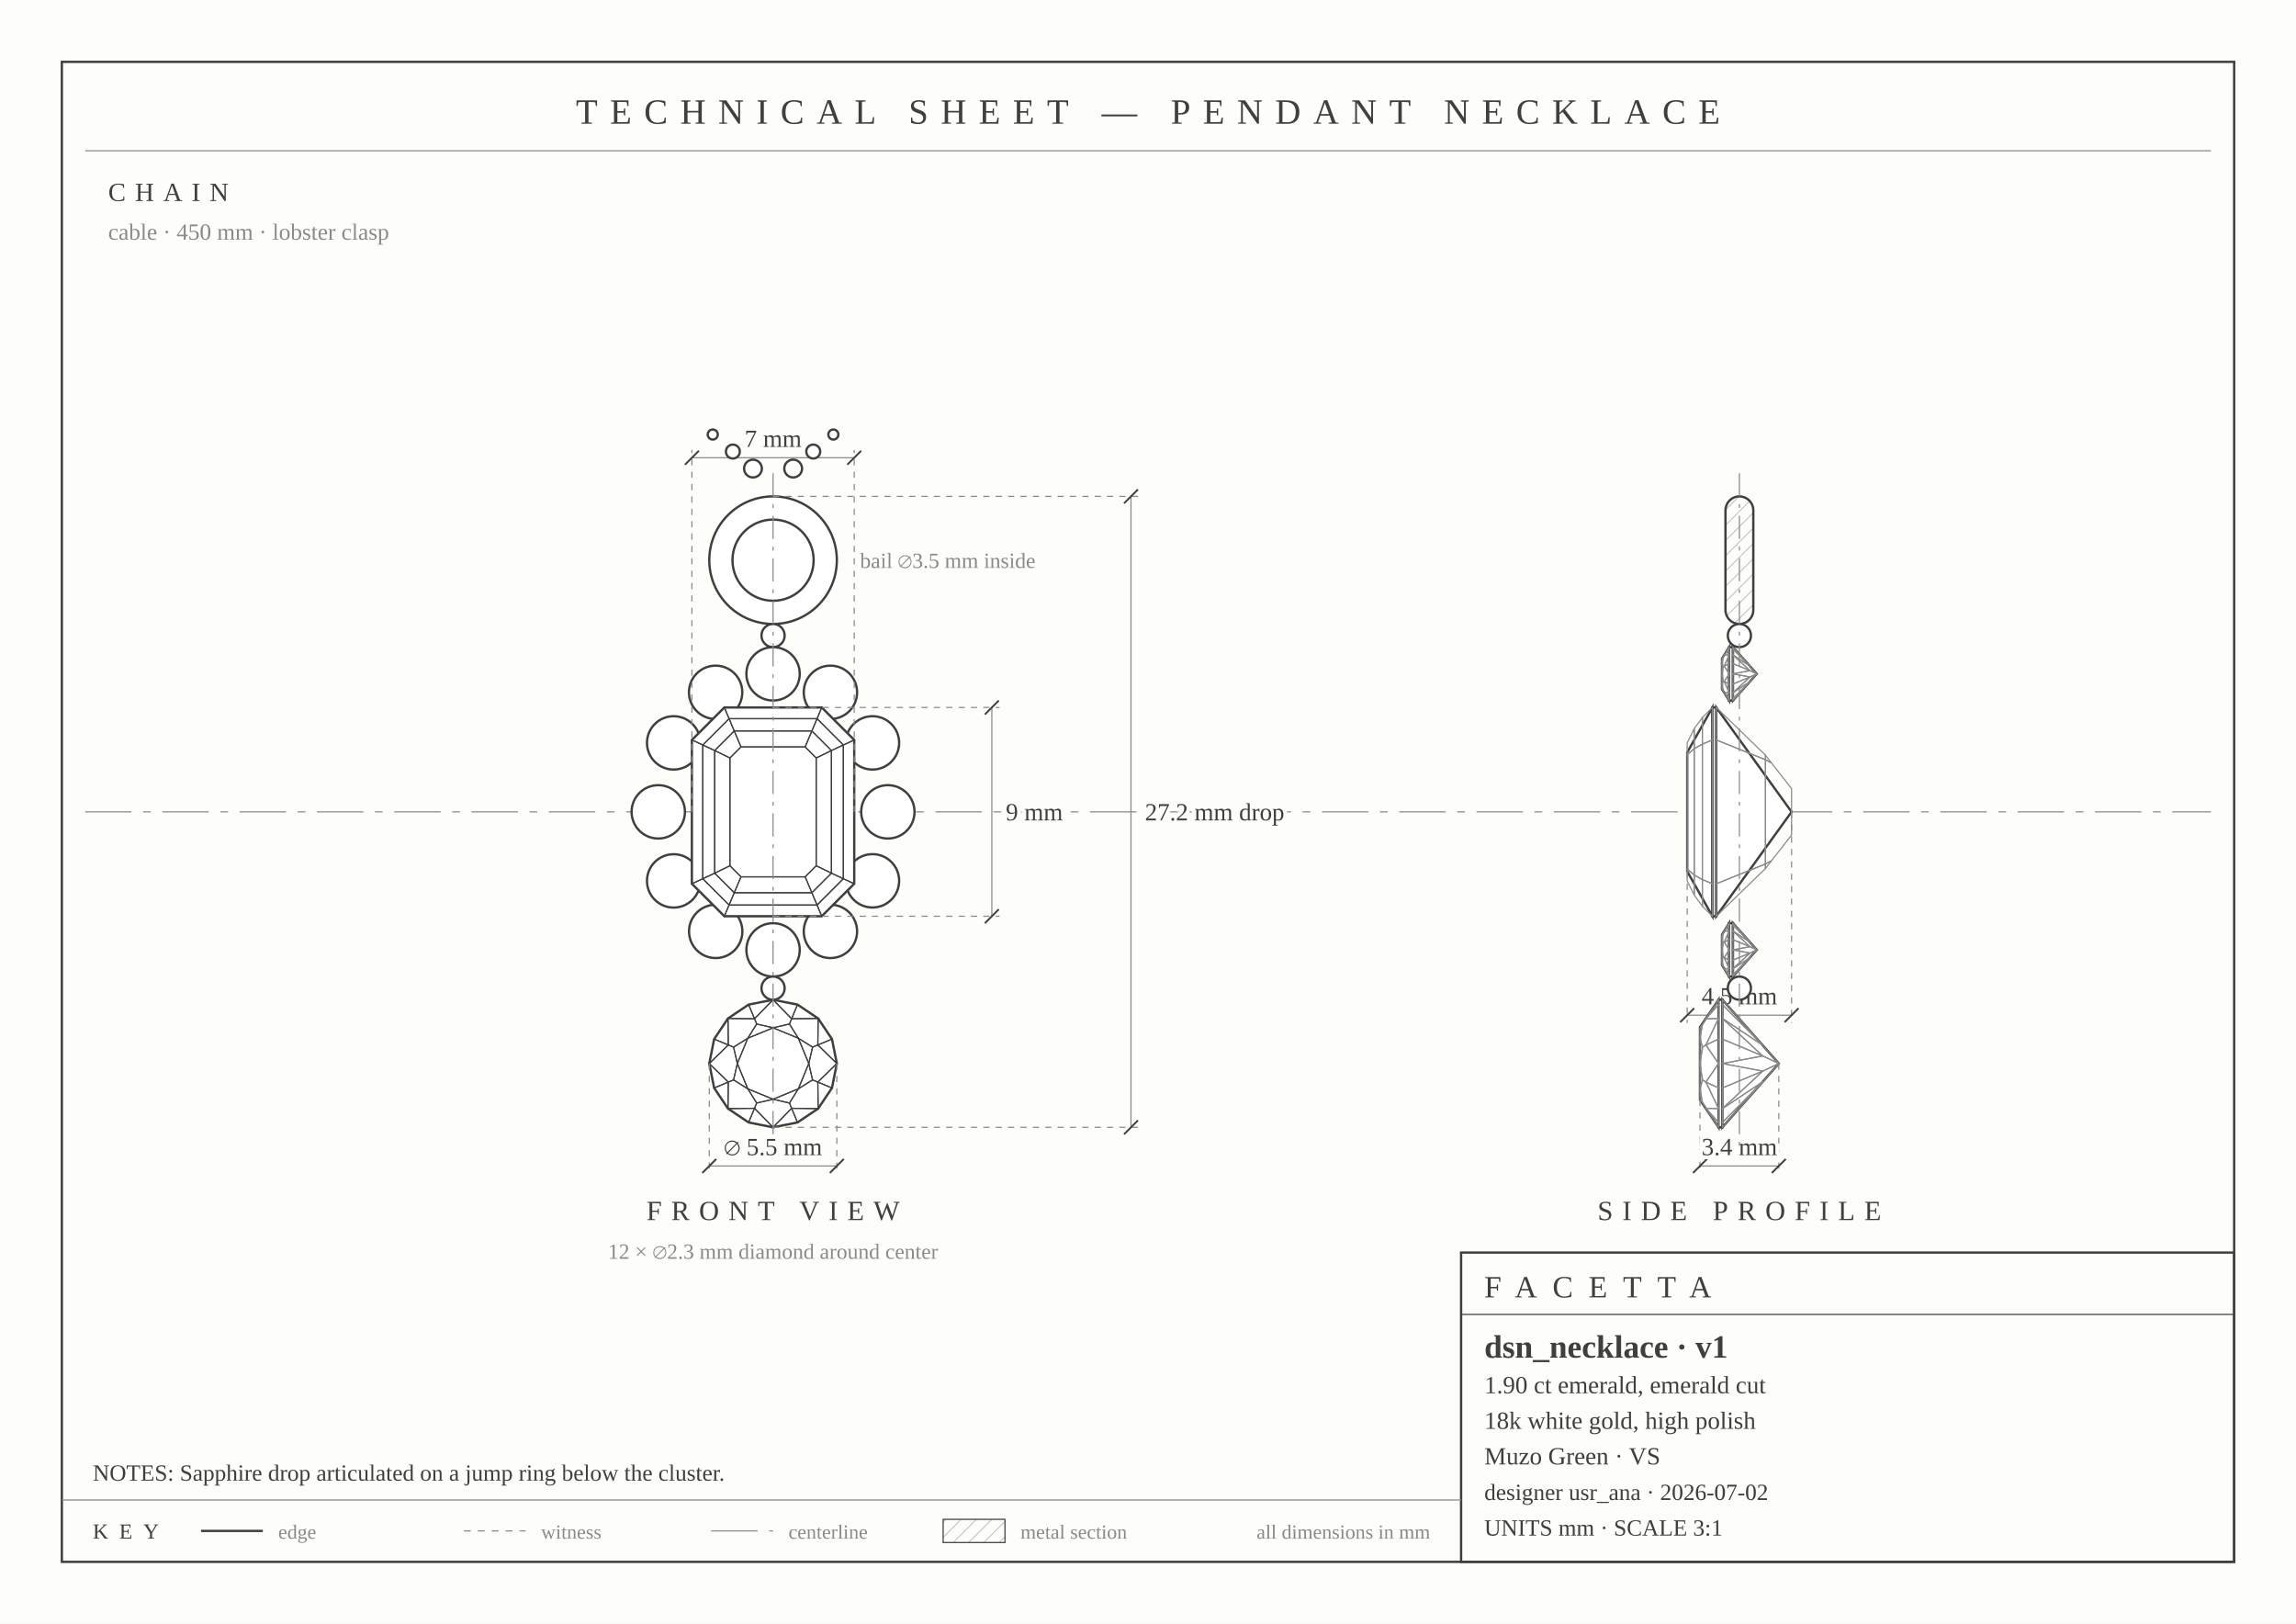
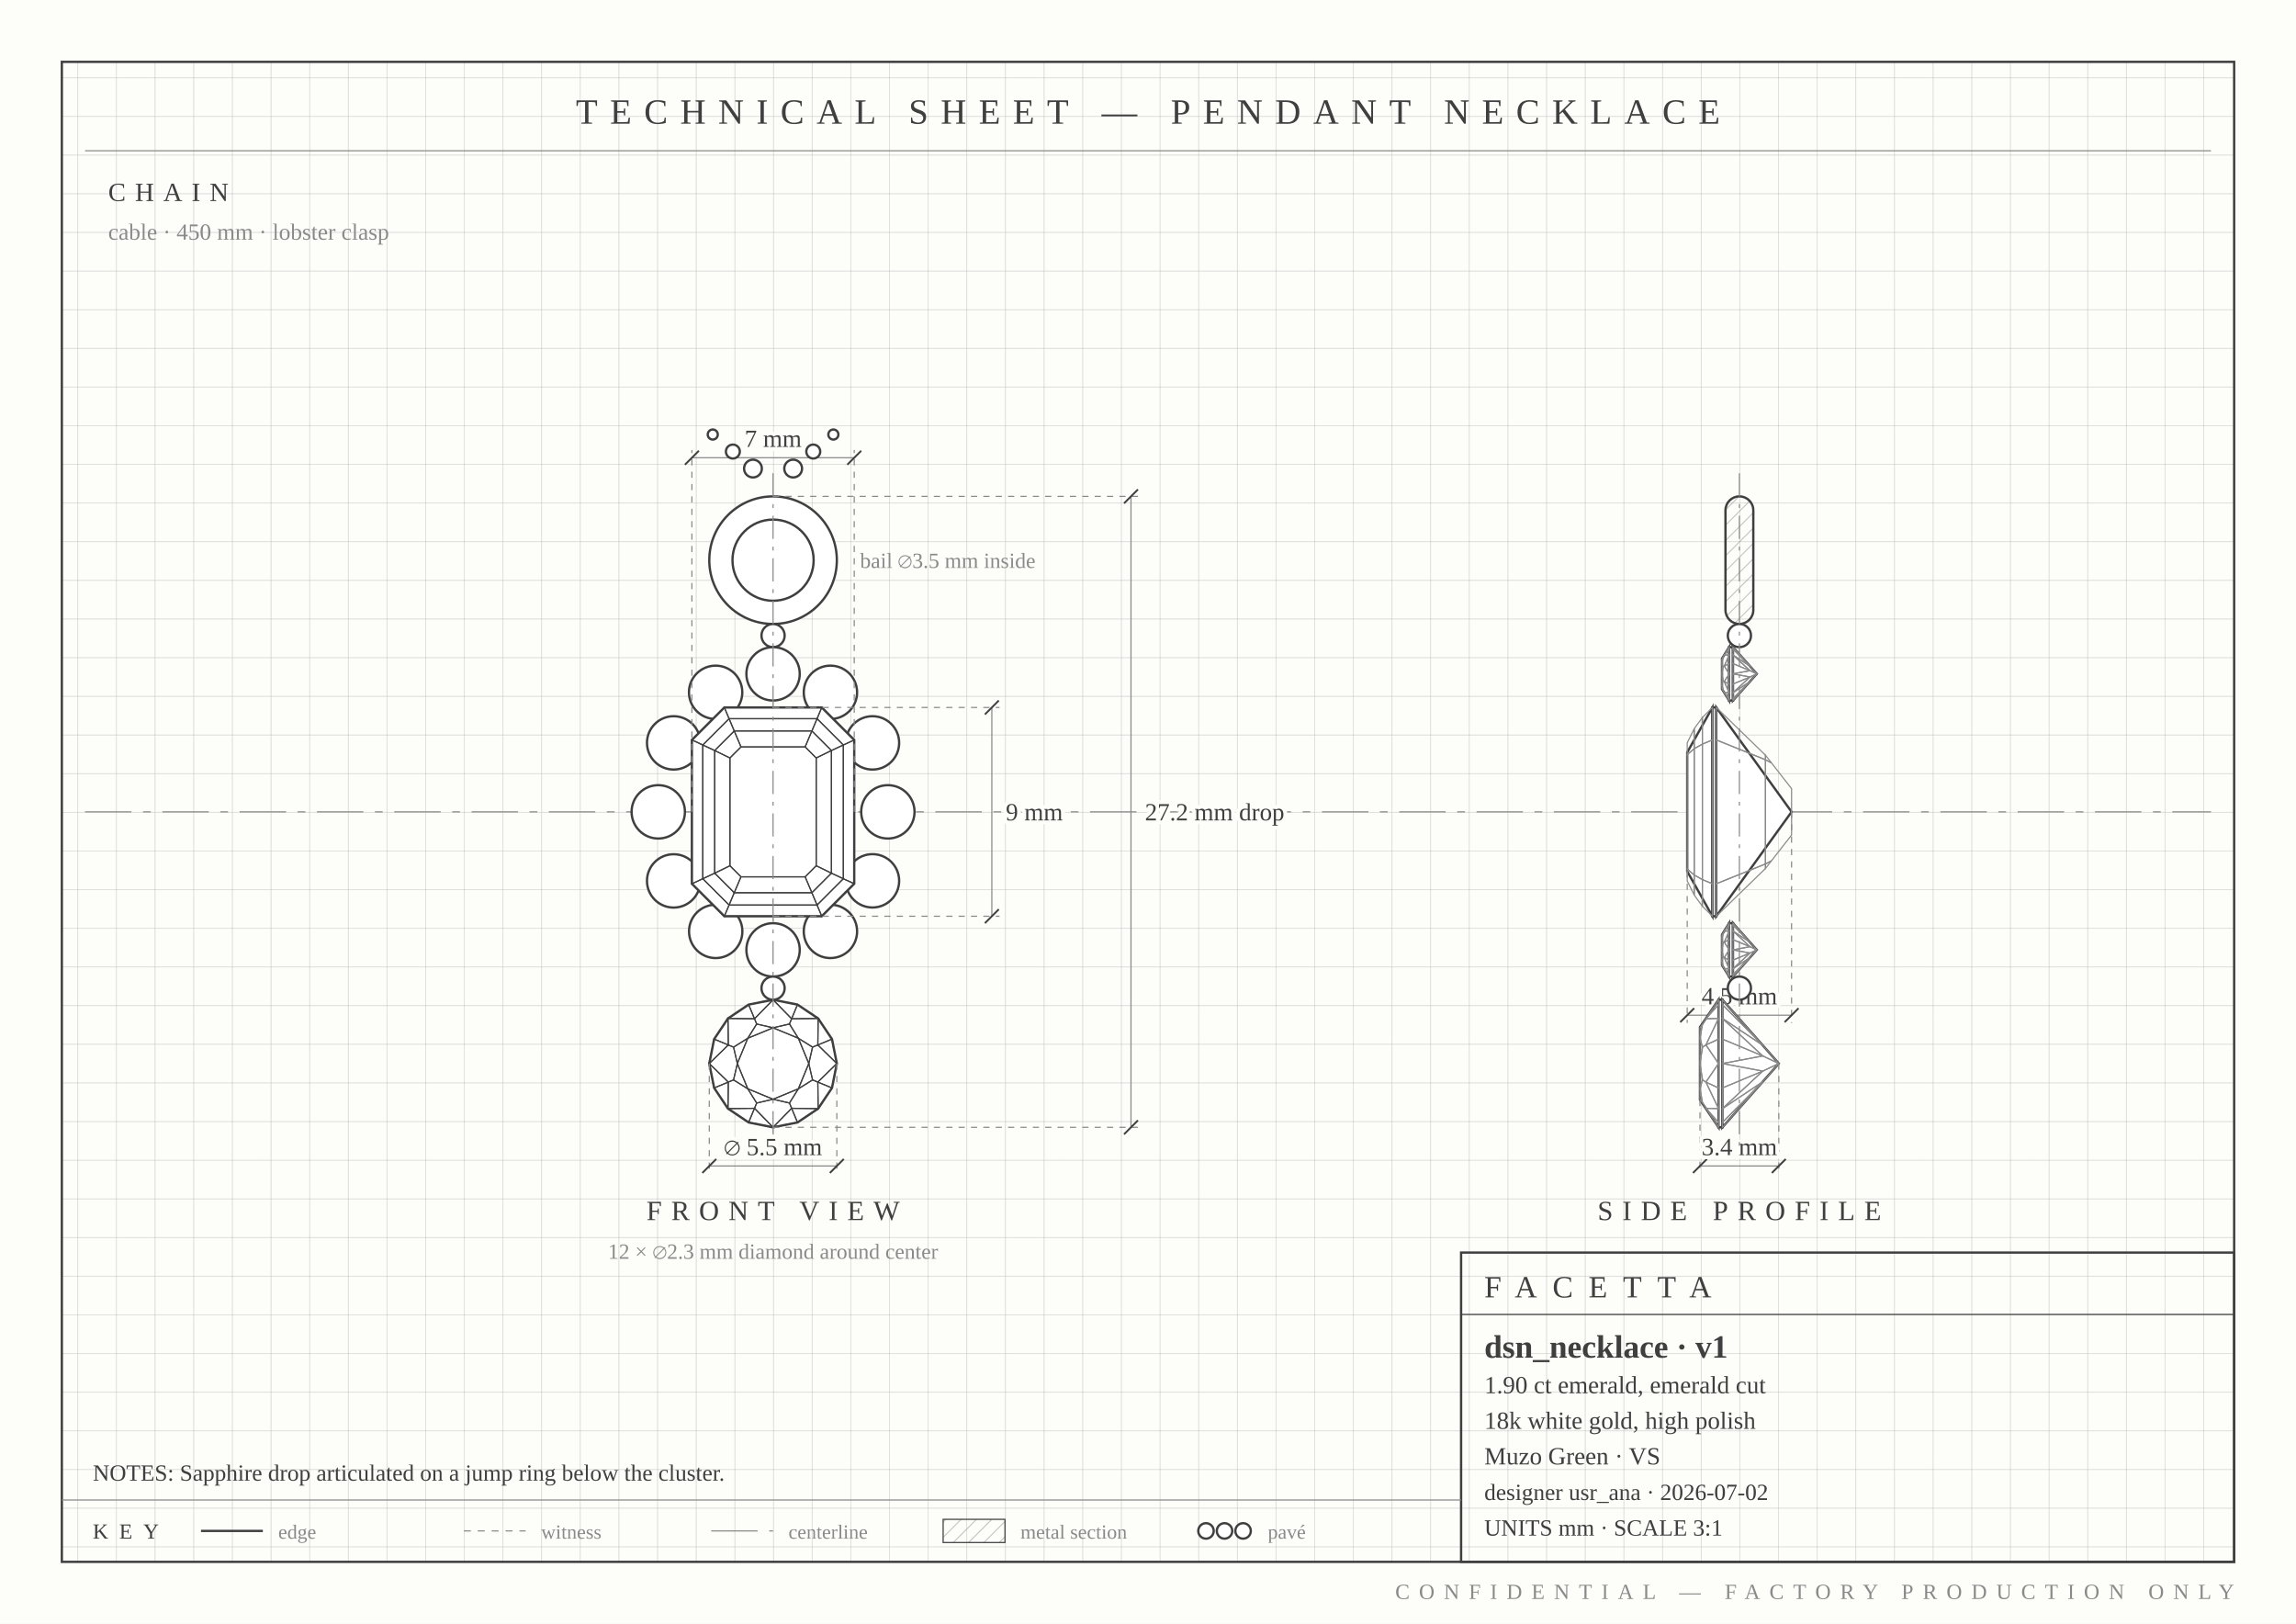
<svg xmlns="http://www.w3.org/2000/svg" viewBox="0 0 297 210" width="297mm" height="210mm" font-family="Georgia, 'Times New Roman', serif">
  <defs>
    <pattern id="hatch" width="1.4" height="1.4" patternTransform="rotate(45)" patternUnits="userSpaceOnUse">
      <line x1="0" y1="0" x2="0" y2="1.4" stroke="#8a8a8a" stroke-width="0.12" />
    </pattern>
+     <pattern id="grid" width="5" height="5" patternUnits="userSpaceOnUse">
+       <line x1="0" y1="0" x2="5" y2="0" stroke="#8a8a8a" stroke-width="0.06" />
+       <line x1="0" y1="0" x2="0" y2="5" stroke="#8a8a8a" stroke-width="0.06" />
+     </pattern>
  </defs>
  <rect x="0" y="0" width="297" height="210" fill="#fdfdfa" />
-   <rect x="8" y="8" width="281" height="194" fill="none" stroke="#3f3f3f" stroke-width="0.3" />
+   <rect x="8" y="8" width="281" height="194" fill="url(#grid)" stroke="#3f3f3f" stroke-width="0.3" />
  <text x="148.50" y="16.00" font-family="Georgia, 'Times New Roman', serif" font-size="4.6" fill="#3f3f3f" text-anchor="middle" letter-spacing="1.6">TECHNICAL SHEET — PENDANT NECKLACE</text>
  <line x1="11.00" y1="19.50" x2="286.00" y2="19.50" stroke="#8a8a8a" stroke-width="0.15" />
  <line x1="11.00" y1="105.00" x2="286.00" y2="105.00" stroke="#8a8a8a" stroke-width="0.15" stroke-dasharray="6 1.5 1 1.5" />
  <circle cx="100.00" cy="72.45" r="8.25" fill="#ffffff" stroke="#3f3f3f" stroke-width="0.3" />
  <circle cx="100.00" cy="72.45" r="5.25" fill="#ffffff" stroke="#3f3f3f" stroke-width="0.3" />
  <circle cx="100.00" cy="82.20" r="1.50" fill="#ffffff" stroke="#3f3f3f" stroke-width="0.3" />
  <circle cx="100.00" cy="87.15" r="3.45" fill="#ffffff" stroke="#3f3f3f" stroke-width="0.3" />
  <circle cx="107.42" cy="89.54" r="3.45" fill="#ffffff" stroke="#3f3f3f" stroke-width="0.3" />
  <circle cx="112.86" cy="96.08" r="3.45" fill="#ffffff" stroke="#3f3f3f" stroke-width="0.3" />
  <circle cx="114.85" cy="105.00" r="3.45" fill="#ffffff" stroke="#3f3f3f" stroke-width="0.3" />
  <circle cx="112.86" cy="113.92" r="3.45" fill="#ffffff" stroke="#3f3f3f" stroke-width="0.3" />
  <circle cx="107.42" cy="120.46" r="3.45" fill="#ffffff" stroke="#3f3f3f" stroke-width="0.3" />
  <circle cx="100.00" cy="122.85" r="3.45" fill="#ffffff" stroke="#3f3f3f" stroke-width="0.3" />
  <circle cx="92.58" cy="120.46" r="3.45" fill="#ffffff" stroke="#3f3f3f" stroke-width="0.3" />
  <circle cx="87.14" cy="113.93" r="3.45" fill="#ffffff" stroke="#3f3f3f" stroke-width="0.3" />
  <circle cx="85.15" cy="105.00" r="3.45" fill="#ffffff" stroke="#3f3f3f" stroke-width="0.3" />
  <circle cx="87.14" cy="96.08" r="3.45" fill="#ffffff" stroke="#3f3f3f" stroke-width="0.3" />
  <circle cx="92.57" cy="89.54" r="3.45" fill="#ffffff" stroke="#3f3f3f" stroke-width="0.3" />
  <polygon points="89.50,95.70 89.50,95.70 93.70,91.50 106.30,91.50 110.50,95.70 110.50,114.30 110.50,114.30 106.30,118.50 93.70,118.50 89.50,114.30" fill="#ffffff" stroke="#3f3f3f" stroke-width="0.3" />
  <polygon points="106.30,91.50 106.30,91.50 105.69,92.95 94.31,92.95 93.70,91.50 93.70,91.50" fill="none" stroke="#3f3f3f" stroke-width="0.15" />
  <polygon points="106.30,91.50 110.50,95.70 109.09,96.35 109.09,96.35 105.69,92.95 105.69,92.95" fill="none" stroke="#3f3f3f" stroke-width="0.15" />
  <polygon points="109.09,96.35 110.50,95.70 110.50,95.70 110.50,114.30 110.50,114.30 109.09,113.65" fill="none" stroke="#3f3f3f" stroke-width="0.15" />
  <polygon points="110.50,114.30 106.30,118.50 105.69,117.05 105.69,117.05 109.09,113.65 109.09,113.65" fill="none" stroke="#3f3f3f" stroke-width="0.15" />
  <polygon points="105.69,117.05 106.30,118.50 106.30,118.50 93.70,118.50 93.70,118.50 94.31,117.05" fill="none" stroke="#3f3f3f" stroke-width="0.15" />
  <polygon points="94.31,117.05 93.70,118.50 89.50,114.30 90.91,113.65 90.91,113.65 94.31,117.05" fill="none" stroke="#3f3f3f" stroke-width="0.15" />
  <polygon points="90.91,113.65 89.50,114.30 89.50,114.30 89.50,95.70 89.50,95.70 90.91,96.35" fill="none" stroke="#3f3f3f" stroke-width="0.15" />
  <polygon points="93.70,91.50 94.31,92.95 94.31,92.95 90.91,96.35 90.91,96.35 89.50,95.70" fill="none" stroke="#3f3f3f" stroke-width="0.15" />
  <polygon points="105.69,92.95 105.69,92.95 105.02,94.54 105.02,94.54 94.98,94.54 94.98,94.54 94.31,92.95 94.31,92.95" fill="none" stroke="#3f3f3f" stroke-width="0.15" />
  <polygon points="105.69,92.95 109.09,96.35 107.55,97.07 107.55,97.07 105.02,94.54" fill="none" stroke="#3f3f3f" stroke-width="0.15" />
  <polygon points="109.09,96.35 109.09,96.35 109.09,113.65 109.09,113.65 107.55,112.93 107.55,97.07" fill="none" stroke="#3f3f3f" stroke-width="0.15" />
  <polygon points="109.09,113.65 105.69,117.05 105.02,115.46 107.55,112.93 107.55,112.93" fill="none" stroke="#3f3f3f" stroke-width="0.15" />
  <polygon points="105.02,115.46 105.69,117.05 105.69,117.05 94.31,117.05 94.31,117.05 94.98,115.46 94.98,115.46 105.02,115.46" fill="none" stroke="#3f3f3f" stroke-width="0.15" />
  <polygon points="94.98,115.46 94.31,117.05 90.91,113.65 92.45,112.93 92.45,112.93" fill="none" stroke="#3f3f3f" stroke-width="0.15" />
  <polygon points="92.45,112.93 90.91,113.65 90.91,113.65 90.91,96.35 90.91,96.35 92.45,97.07" fill="none" stroke="#3f3f3f" stroke-width="0.15" />
  <polygon points="94.31,92.95 94.98,94.54 92.45,97.07 92.45,97.07 90.91,96.35" fill="none" stroke="#3f3f3f" stroke-width="0.15" />
  <polygon points="94.98,94.54 105.02,94.54 104.15,96.60 95.85,96.60" fill="none" stroke="#3f3f3f" stroke-width="0.15" />
  <polygon points="105.02,94.54 105.02,94.54 107.55,97.07 105.58,98.03 104.15,96.60" fill="none" stroke="#3f3f3f" stroke-width="0.15" />
  <polygon points="107.55,97.07 107.55,97.07 107.55,112.93 107.55,112.93 105.58,111.97 105.58,98.03" fill="none" stroke="#3f3f3f" stroke-width="0.15" />
  <polygon points="107.55,112.93 105.02,115.46 105.02,115.46 104.15,113.40 105.58,111.97" fill="none" stroke="#3f3f3f" stroke-width="0.15" />
  <polygon points="104.15,113.40 105.02,115.46 94.98,115.46 95.85,113.40" fill="none" stroke="#3f3f3f" stroke-width="0.15" />
  <polygon points="95.85,113.40 94.98,115.46 94.98,115.46 92.45,112.93 94.42,111.97" fill="none" stroke="#3f3f3f" stroke-width="0.15" />
  <polygon points="94.42,111.97 92.45,112.93 92.45,112.93 92.45,97.07 92.45,97.07 94.42,98.03" fill="none" stroke="#3f3f3f" stroke-width="0.15" />
  <polygon points="94.98,94.54 94.98,94.54 95.85,96.60 94.42,98.03 92.45,97.07" fill="none" stroke="#3f3f3f" stroke-width="0.15" />
  <polygon points="104.15,96.60 105.58,98.03 105.58,111.97 104.15,113.40 95.85,113.40 94.42,111.97 94.42,98.03 95.85,96.60" fill="none" stroke="#3f3f3f" stroke-width="0.15" />
  <circle cx="100.00" cy="127.80" r="1.50" fill="#ffffff" stroke="#3f3f3f" stroke-width="0.3" />
  <polygon points="91.75,137.55 91.75,137.55 91.75,137.55 92.38,134.39 94.17,131.72 96.84,129.93 100.00,129.30 100.00,129.30 100.00,129.30 100.00,129.30 100.00,129.30 103.16,129.93 105.83,131.72 107.62,134.39 108.25,137.55 108.25,137.55 108.25,137.55 108.25,137.55 108.25,137.55 107.62,140.71 105.83,143.38 103.16,145.17 100.00,145.80 100.00,145.80 100.00,145.80 100.00,145.80 100.00,145.80 96.84,145.17 94.17,143.38 92.38,140.71 91.75,137.55 91.75,137.55" fill="#ffffff" stroke="#3f3f3f" stroke-width="0.3" />
  <polygon points="94.89,139.67 94.21,139.95 94.21,139.95 91.75,137.55 91.75,137.55 91.75,137.55 94.21,135.15 94.89,135.43 95.38,137.55 95.38,137.55" fill="none" stroke="#3f3f3f" stroke-width="0.15" />
  <polygon points="97.60,131.76 97.88,132.44 96.73,134.28 96.73,134.28 94.89,135.43 94.21,135.15 94.21,135.15 94.17,131.72 94.17,131.72 94.17,131.72" fill="none" stroke="#3f3f3f" stroke-width="0.15" />
  <polygon points="97.88,142.66 97.60,143.34 97.60,143.34 94.17,143.38 94.17,143.38 94.17,143.38 94.21,139.95 94.89,139.67 96.73,140.82 96.73,140.82" fill="none" stroke="#3f3f3f" stroke-width="0.15" />
  <polygon points="102.40,131.76 102.12,132.44 100.00,132.93 100.00,132.93 97.88,132.44 97.60,131.76 97.60,131.76 100.00,129.30 100.00,129.30 100.00,129.30" fill="none" stroke="#3f3f3f" stroke-width="0.15" />
  <polygon points="102.12,142.66 102.40,143.34 102.40,143.34 100.00,145.80 100.00,145.80 100.00,145.80 97.60,143.34 97.88,142.66 100.00,142.17 100.00,142.17" fill="none" stroke="#3f3f3f" stroke-width="0.15" />
  <polygon points="105.83,131.72 105.83,131.72 105.79,135.15 105.11,135.43 103.27,134.28 103.27,134.28 102.12,132.44 102.40,131.76 102.40,131.76 105.83,131.72" fill="none" stroke="#3f3f3f" stroke-width="0.15" />
  <polygon points="105.83,143.38 105.83,143.38 105.83,143.38 102.40,143.34 102.12,142.66 103.27,140.82 103.27,140.82 105.11,139.67 105.79,139.95 105.79,139.95" fill="none" stroke="#3f3f3f" stroke-width="0.15" />
  <polygon points="108.25,137.55 108.25,137.55 108.25,137.55 105.79,139.95 105.11,139.67 104.62,137.55 104.62,137.55 105.11,135.43 105.79,135.15 105.79,135.15" fill="none" stroke="#3f3f3f" stroke-width="0.15" />
  <polygon points="94.21,135.15 94.21,135.15 91.75,137.55 92.38,134.39 92.38,134.39" fill="none" stroke="#3f3f3f" stroke-width="0.15" />
  <polygon points="94.21,139.95 94.17,143.38 92.38,140.71 92.38,140.71 94.21,139.95" fill="none" stroke="#3f3f3f" stroke-width="0.15" />
  <polygon points="94.21,139.95 92.38,140.71 91.75,137.55" fill="none" stroke="#3f3f3f" stroke-width="0.15" />
  <polygon points="94.17,131.72 94.21,135.15 92.38,134.39" fill="none" stroke="#3f3f3f" stroke-width="0.15" />
  <polygon points="96.84,129.93 96.84,129.93 97.60,131.76 97.60,131.76 94.17,131.72" fill="none" stroke="#3f3f3f" stroke-width="0.15" />
  <polygon points="97.60,143.34 96.84,145.17 94.17,143.38" fill="none" stroke="#3f3f3f" stroke-width="0.15" />
  <polygon points="100.00,145.80 96.84,145.17 96.84,145.17 97.60,143.34 97.60,143.34" fill="none" stroke="#3f3f3f" stroke-width="0.15" />
  <polygon points="100.00,129.30 97.60,131.76 96.84,129.93" fill="none" stroke="#3f3f3f" stroke-width="0.15" />
  <polygon points="102.40,143.34 103.16,145.17 100.00,145.80" fill="none" stroke="#3f3f3f" stroke-width="0.15" />
  <polygon points="103.16,129.93 103.16,129.93 102.40,131.76 102.40,131.76 100.00,129.30" fill="none" stroke="#3f3f3f" stroke-width="0.15" />
  <polygon points="105.83,131.72 102.40,131.76 103.16,129.93" fill="none" stroke="#3f3f3f" stroke-width="0.15" />
  <polygon points="105.83,143.38 103.16,145.17 103.16,145.17 102.40,143.34 102.40,143.34" fill="none" stroke="#3f3f3f" stroke-width="0.15" />
  <polygon points="107.62,140.71 105.83,143.38 105.79,139.95" fill="none" stroke="#3f3f3f" stroke-width="0.15" />
  <polygon points="107.62,134.39 108.25,137.55 105.79,135.15" fill="none" stroke="#3f3f3f" stroke-width="0.15" />
  <polygon points="107.62,134.39 107.62,134.39 105.79,135.15 105.79,135.15 105.83,131.72" fill="none" stroke="#3f3f3f" stroke-width="0.15" />
  <polygon points="108.25,137.55 107.62,140.71 107.62,140.71 105.79,139.95 105.79,139.95" fill="none" stroke="#3f3f3f" stroke-width="0.15" />
  <polygon points="95.38,137.55 94.89,135.43 96.73,134.28" fill="none" stroke="#3f3f3f" stroke-width="0.15" />
  <polygon points="96.73,140.82 94.89,139.67 95.38,137.55" fill="none" stroke="#3f3f3f" stroke-width="0.15" />
  <polygon points="96.73,134.28 97.88,132.44 100.00,132.93" fill="none" stroke="#3f3f3f" stroke-width="0.15" />
  <polygon points="100.00,142.17 97.88,142.66 96.73,140.82" fill="none" stroke="#3f3f3f" stroke-width="0.15" />
  <polygon points="102.12,132.44 103.27,134.28 100.00,132.93" fill="none" stroke="#3f3f3f" stroke-width="0.15" />
  <polygon points="103.27,140.82 102.12,142.66 100.00,142.17" fill="none" stroke="#3f3f3f" stroke-width="0.15" />
  <polygon points="103.27,134.28 105.11,135.43 104.62,137.55" fill="none" stroke="#3f3f3f" stroke-width="0.15" />
  <polygon points="104.62,137.55 105.11,139.67 103.27,140.82" fill="none" stroke="#3f3f3f" stroke-width="0.15" />
  <polygon points="100.00,132.93 103.27,134.28 103.27,134.28 104.62,137.55 104.62,137.55 103.27,140.82 103.27,140.82 100.00,142.17 100.00,142.17 96.73,140.82 96.73,140.82 95.38,137.55 95.38,137.55 96.73,134.28 96.73,134.28 100.00,132.93" fill="none" stroke="#3f3f3f" stroke-width="0.15" />
  <line x1="100.00" y1="61.20" x2="100.00" y2="148.80" stroke="#8a8a8a" stroke-width="0.15" stroke-dasharray="3 1 0.5 1" />
  <line x1="89.50" y1="105.00" x2="89.50" y2="58.20" stroke="#8a8a8a" stroke-width="0.15" stroke-dasharray="0.8 0.8" />
  <line x1="110.50" y1="105.00" x2="110.50" y2="58.20" stroke="#8a8a8a" stroke-width="0.15" stroke-dasharray="0.8 0.8" />
  <line x1="89.50" y1="59.20" x2="110.50" y2="59.20" stroke="#8a8a8a" stroke-width="0.15" />
  <line x1="88.60" y1="60.10" x2="90.40" y2="58.30" stroke="#3f3f3f" stroke-width="0.24" />
  <line x1="109.60" y1="60.10" x2="111.40" y2="58.30" stroke="#3f3f3f" stroke-width="0.24" />
  <text x="100.00" y="57.80" font-family="Georgia, 'Times New Roman', serif" font-size="3.2" fill="#3f3f3f" text-anchor="middle" stroke="#fdfdfa" stroke-width="1.0" stroke-linejoin="round" paint-order="stroke">7 mm</text>
  <line x1="100.00" y1="91.50" x2="129.30" y2="91.50" stroke="#8a8a8a" stroke-width="0.15" stroke-dasharray="0.8 0.8" />
  <line x1="100.00" y1="118.50" x2="129.30" y2="118.50" stroke="#8a8a8a" stroke-width="0.15" stroke-dasharray="0.8 0.8" />
  <line x1="128.30" y1="91.50" x2="128.30" y2="118.50" stroke="#8a8a8a" stroke-width="0.15" />
  <line x1="127.40" y1="92.40" x2="129.20" y2="90.60" stroke="#3f3f3f" stroke-width="0.24" />
  <line x1="127.40" y1="119.40" x2="129.20" y2="117.60" stroke="#3f3f3f" stroke-width="0.24" />
  <text x="130.10" y="106.10" font-family="Georgia, 'Times New Roman', serif" font-size="3.2" fill="#3f3f3f" text-anchor="start" stroke="#fdfdfa" stroke-width="1.0" stroke-linejoin="round" paint-order="stroke">9 mm</text>
  <line x1="100.00" y1="64.20" x2="147.30" y2="64.20" stroke="#8a8a8a" stroke-width="0.15" stroke-dasharray="0.8 0.8" />
  <line x1="100.00" y1="145.80" x2="147.30" y2="145.80" stroke="#8a8a8a" stroke-width="0.15" stroke-dasharray="0.8 0.8" />
  <line x1="146.30" y1="64.20" x2="146.30" y2="145.80" stroke="#8a8a8a" stroke-width="0.15" />
  <line x1="145.40" y1="65.10" x2="147.20" y2="63.30" stroke="#3f3f3f" stroke-width="0.24" />
  <line x1="145.40" y1="146.70" x2="147.20" y2="144.90" stroke="#3f3f3f" stroke-width="0.24" />
  <text x="148.10" y="106.10" font-family="Georgia, 'Times New Roman', serif" font-size="3.2" fill="#3f3f3f" text-anchor="start" stroke="#fdfdfa" stroke-width="1.0" stroke-linejoin="round" paint-order="stroke">27.2 mm drop</text>
  <text x="111.25" y="73.45" font-family="Georgia, 'Times New Roman', serif" font-size="2.8" fill="#8a8a8a" text-anchor="start">bail ⌀3.5 mm inside</text>
  <text x="100.00" y="157.80" font-family="Georgia, 'Times New Roman', serif" font-size="3.6" fill="#3f3f3f" text-anchor="middle" letter-spacing="1.2">FRONT VIEW</text>
  <text x="100.00" y="162.80" font-family="Georgia, 'Times New Roman', serif" font-size="2.8" fill="#8a8a8a" text-anchor="middle">12 × ⌀2.3 mm diamond around center</text>
  <line x1="91.75" y1="137.55" x2="91.75" y2="151.80" stroke="#8a8a8a" stroke-width="0.15" stroke-dasharray="0.8 0.8" />
  <line x1="108.25" y1="137.55" x2="108.25" y2="151.80" stroke="#8a8a8a" stroke-width="0.15" stroke-dasharray="0.8 0.8" />
  <line x1="91.75" y1="150.80" x2="108.25" y2="150.80" stroke="#8a8a8a" stroke-width="0.15" />
  <line x1="90.85" y1="151.70" x2="92.65" y2="149.90" stroke="#3f3f3f" stroke-width="0.24" />
  <line x1="107.35" y1="151.70" x2="109.15" y2="149.90" stroke="#3f3f3f" stroke-width="0.24" />
  <text x="100.00" y="149.40" font-family="Georgia, 'Times New Roman', serif" font-size="3.2" fill="#3f3f3f" text-anchor="middle" stroke="#fdfdfa" stroke-width="1.0" stroke-linejoin="round" paint-order="stroke">⌀ 5.5 mm</text>
  <rect x="223.20" y="64.20" width="3.60" height="16.50" rx="1.80" fill="url(#hatch)" stroke="#3f3f3f" stroke-width="0.3" />
  <circle cx="225.00" cy="82.20" r="1.50" fill="#ffffff" stroke="#3f3f3f" stroke-width="0.3" />
  <polygon points="218.25,97.31 221.51,91.50 221.51,118.50 218.25,112.69" fill="#ffffff" stroke="#3f3f3f" stroke-width="0.3" />
  <rect x="221.51" y="91.50" width="0.50" height="27.00" fill="#ffffff" stroke="#3f3f3f" stroke-width="0.3" />
  <polygon points="222.01,91.50 231.75,105.00 222.01,118.50" fill="#ffffff" stroke="#3f3f3f" stroke-width="0.3" />
  <polygon points="220.21,117.20 221.51,118.50 221.51,114.30 220.21,113.76 220.21,113.76 220.21,117.20" fill="none" stroke="#8a8a8a" stroke-width="0.15" />
  <polygon points="220.21,113.76 221.51,114.30 221.51,114.30 221.51,95.70 221.51,95.70 220.21,96.24" fill="none" stroke="#8a8a8a" stroke-width="0.15" />
  <polygon points="221.51,91.50 220.21,92.80 220.21,92.80 220.21,96.24 220.21,96.24 221.51,95.70" fill="none" stroke="#8a8a8a" stroke-width="0.15" />
  <polygon points="219.16,115.77 220.21,117.20 220.21,113.76 219.16,113.17 219.16,113.17" fill="none" stroke="#8a8a8a" stroke-width="0.15" />
  <polygon points="219.16,113.17 220.21,113.76 220.21,113.76 220.21,96.24 220.21,96.24 219.16,96.83" fill="none" stroke="#8a8a8a" stroke-width="0.15" />
  <polygon points="220.21,92.80 219.16,94.23 219.16,96.83 219.16,96.83 220.21,96.24" fill="none" stroke="#8a8a8a" stroke-width="0.15" />
  <polygon points="218.25,113.93 219.16,115.77 219.16,115.77 219.16,113.17 218.25,112.40" fill="none" stroke="#8a8a8a" stroke-width="0.15" />
  <polygon points="218.25,112.40 219.16,113.17 219.16,113.17 219.16,96.83 219.16,96.83 218.25,97.60" fill="none" stroke="#8a8a8a" stroke-width="0.15" />
  <polygon points="219.16,94.23 219.16,94.23 218.25,96.07 218.25,97.60 219.16,96.83" fill="none" stroke="#8a8a8a" stroke-width="0.15" />
  <polygon points="222.01,118.50 228.37,112.33 228.37,111.74 222.01,114.30" fill="none" stroke="#8a8a8a" stroke-width="0.15" />
  <polygon points="228.37,98.26 222.01,95.70 222.01,95.70 222.01,114.30 222.01,114.30 228.37,111.74 228.37,111.74 228.37,98.26" fill="none" stroke="#8a8a8a" stroke-width="0.15" />
  <polygon points="228.37,97.67 222.01,91.50 222.01,95.70 228.37,98.26" fill="none" stroke="#8a8a8a" stroke-width="0.15" />
  <polygon points="228.37,111.74 228.37,111.74 228.37,112.33 228.37,112.33 229.15,111.33" fill="none" stroke="#8a8a8a" stroke-width="0.15" />
  <polygon points="231.75,108.00 231.75,102.00 229.15,98.67 228.37,98.26 228.37,111.74 229.15,111.33" fill="none" stroke="#8a8a8a" stroke-width="0.15" />
  <polygon points="229.15,98.67 228.37,97.67 228.37,97.67 228.37,98.26 228.37,98.26" fill="none" stroke="#8a8a8a" stroke-width="0.15" />
  <polygon points="222.75,85.18 223.67,83.70 223.67,90.60 222.75,89.12" fill="#ffffff" stroke="#3f3f3f" stroke-width="0.3" />
  <rect x="223.67" y="83.70" width="0.50" height="6.90" fill="#ffffff" stroke="#3f3f3f" stroke-width="0.3" />
  <polygon points="224.17,83.70 227.25,87.15 224.17,90.60" fill="#ffffff" stroke="#3f3f3f" stroke-width="0.3" />
  <polygon points="222.88,89.29 223.05,89.57 223.05,89.57 223.67,89.59 223.67,89.59 223.67,89.59 223.05,88.15 222.88,88.04 222.75,88.52 222.75,88.52" fill="none" stroke="#8a8a8a" stroke-width="0.15" />
  <polygon points="222.88,88.04 223.05,88.15 223.05,88.15 223.67,87.15 223.67,87.15 223.67,87.15 223.05,86.15 222.88,86.26 222.75,87.15 222.75,87.15" fill="none" stroke="#8a8a8a" stroke-width="0.15" />
  <polygon points="223.05,84.73 222.88,85.01 222.75,85.78 222.75,85.78 222.88,86.26 223.05,86.15 223.05,86.15 223.67,84.71 223.67,84.71 223.67,84.71" fill="none" stroke="#8a8a8a" stroke-width="0.15" />
  <polygon points="223.67,90.60 223.67,90.34 223.67,90.34 223.05,89.57 223.05,89.57" fill="none" stroke="#8a8a8a" stroke-width="0.15" />
  <polygon points="223.05,89.57 223.67,90.34 223.67,89.59" fill="none" stroke="#8a8a8a" stroke-width="0.15" />
  <polygon points="223.05,88.15 223.67,89.59 223.67,88.47 223.67,88.47 223.05,88.15" fill="none" stroke="#8a8a8a" stroke-width="0.15" />
  <polygon points="223.05,88.15 223.67,88.47 223.67,87.15" fill="none" stroke="#8a8a8a" stroke-width="0.15" />
  <polygon points="223.05,86.15 223.05,86.15 223.67,87.15 223.67,85.83 223.67,85.83" fill="none" stroke="#8a8a8a" stroke-width="0.15" />
  <polygon points="223.67,84.71 223.05,86.15 223.67,85.83" fill="none" stroke="#8a8a8a" stroke-width="0.15" />
  <polygon points="223.67,83.96 223.67,83.96 223.05,84.73 223.05,84.73 223.67,84.71" fill="none" stroke="#8a8a8a" stroke-width="0.15" />
  <polygon points="223.67,83.70 223.05,84.73 223.67,83.96" fill="none" stroke="#8a8a8a" stroke-width="0.15" />
  <polygon points="222.75,89.08 222.88,89.29 222.75,88.52" fill="none" stroke="#8a8a8a" stroke-width="0.15" />
  <polygon points="222.75,88.52 222.88,88.04 222.75,87.15" fill="none" stroke="#8a8a8a" stroke-width="0.15" />
  <polygon points="222.75,87.15 222.88,86.26 222.75,85.78" fill="none" stroke="#8a8a8a" stroke-width="0.15" />
  <polygon points="222.75,85.78 222.88,85.01 222.75,85.22" fill="none" stroke="#8a8a8a" stroke-width="0.15" />
  <polygon points="226.37,88.14 227.25,87.15 227.25,87.15 226.37,87.56 224.17,89.59 224.17,89.59 224.17,89.59 226.37,88.14" fill="none" stroke="#8a8a8a" stroke-width="0.15" />
  <polygon points="227.25,87.15 227.25,87.15 226.37,86.74 224.17,87.15 224.17,87.15 224.17,87.15 226.37,87.56 226.37,87.56" fill="none" stroke="#8a8a8a" stroke-width="0.15" />
  <polygon points="227.25,87.15 226.37,86.16 224.17,84.71 224.17,84.71 224.17,84.71 226.37,86.74 226.37,86.74" fill="none" stroke="#8a8a8a" stroke-width="0.15" />
  <polygon points="224.17,90.60 226.37,88.14 226.37,88.14 224.17,90.34" fill="none" stroke="#8a8a8a" stroke-width="0.15" />
  <polygon points="224.17,90.34 226.37,88.14 224.17,89.59 224.17,90.34" fill="none" stroke="#8a8a8a" stroke-width="0.15" />
  <polygon points="224.17,89.59 226.37,87.56 226.37,87.56 224.17,88.47" fill="none" stroke="#8a8a8a" stroke-width="0.15" />
  <polygon points="226.37,87.56 224.17,87.15 224.17,88.47 224.17,88.47" fill="none" stroke="#8a8a8a" stroke-width="0.15" />
  <polygon points="224.17,87.15 226.37,86.74 226.37,86.74 224.17,85.83" fill="none" stroke="#8a8a8a" stroke-width="0.15" />
  <polygon points="226.37,86.74 224.17,84.71 224.17,85.83 224.17,85.83" fill="none" stroke="#8a8a8a" stroke-width="0.15" />
  <polygon points="224.17,84.71 226.37,86.16 226.37,86.16 224.17,83.96" fill="none" stroke="#8a8a8a" stroke-width="0.15" />
  <polygon points="226.37,86.16 224.17,83.70 224.17,83.96 224.17,83.96" fill="none" stroke="#8a8a8a" stroke-width="0.15" />
  <polygon points="222.75,120.88 223.67,119.40 223.67,126.30 222.75,124.82" fill="#ffffff" stroke="#3f3f3f" stroke-width="0.3" />
  <rect x="223.67" y="119.40" width="0.50" height="6.90" fill="#ffffff" stroke="#3f3f3f" stroke-width="0.3" />
  <polygon points="224.17,119.40 227.25,122.85 224.17,126.30" fill="#ffffff" stroke="#3f3f3f" stroke-width="0.3" />
  <polygon points="222.88,124.99 223.05,125.27 223.05,125.27 223.67,125.29 223.67,125.29 223.67,125.29 223.05,123.85 222.88,123.74 222.75,124.22 222.75,124.22" fill="none" stroke="#8a8a8a" stroke-width="0.15" />
  <polygon points="222.88,123.74 223.05,123.85 223.05,123.85 223.67,122.85 223.67,122.85 223.67,122.85 223.05,121.85 222.88,121.96 222.75,122.85 222.75,122.85" fill="none" stroke="#8a8a8a" stroke-width="0.15" />
  <polygon points="223.05,120.43 222.88,120.71 222.75,121.48 222.75,121.48 222.88,121.96 223.05,121.85 223.05,121.85 223.67,120.41 223.67,120.41 223.67,120.41" fill="none" stroke="#8a8a8a" stroke-width="0.15" />
  <polygon points="223.67,126.30 223.67,126.04 223.67,126.04 223.05,125.27 223.05,125.27" fill="none" stroke="#8a8a8a" stroke-width="0.15" />
  <polygon points="223.05,125.27 223.67,126.04 223.67,125.29" fill="none" stroke="#8a8a8a" stroke-width="0.15" />
  <polygon points="223.05,123.85 223.67,125.29 223.67,124.17 223.67,124.17 223.05,123.85" fill="none" stroke="#8a8a8a" stroke-width="0.15" />
  <polygon points="223.05,123.85 223.67,124.17 223.67,122.85" fill="none" stroke="#8a8a8a" stroke-width="0.15" />
  <polygon points="223.05,121.85 223.05,121.85 223.67,122.85 223.67,121.53 223.67,121.53" fill="none" stroke="#8a8a8a" stroke-width="0.15" />
  <polygon points="223.67,120.41 223.05,121.85 223.67,121.53" fill="none" stroke="#8a8a8a" stroke-width="0.15" />
  <polygon points="223.67,119.66 223.67,119.66 223.05,120.43 223.05,120.43 223.67,120.41" fill="none" stroke="#8a8a8a" stroke-width="0.15" />
  <polygon points="223.67,119.40 223.05,120.43 223.67,119.66" fill="none" stroke="#8a8a8a" stroke-width="0.15" />
  <polygon points="222.75,124.78 222.88,124.99 222.75,124.22" fill="none" stroke="#8a8a8a" stroke-width="0.15" />
  <polygon points="222.75,124.22 222.88,123.74 222.75,122.85" fill="none" stroke="#8a8a8a" stroke-width="0.15" />
  <polygon points="222.75,122.85 222.88,121.96 222.75,121.48" fill="none" stroke="#8a8a8a" stroke-width="0.15" />
  <polygon points="222.75,121.48 222.88,120.71 222.75,120.92" fill="none" stroke="#8a8a8a" stroke-width="0.15" />
  <polygon points="226.37,123.84 227.25,122.85 227.25,122.85 226.37,123.26 224.17,125.29 224.17,125.29 224.17,125.29 226.37,123.84" fill="none" stroke="#8a8a8a" stroke-width="0.15" />
  <polygon points="227.25,122.85 227.25,122.85 226.37,122.44 224.17,122.85 224.17,122.85 224.17,122.85 226.37,123.26 226.37,123.26" fill="none" stroke="#8a8a8a" stroke-width="0.15" />
  <polygon points="227.25,122.85 226.37,121.86 224.17,120.41 224.17,120.41 224.17,120.41 226.37,122.44 226.37,122.44" fill="none" stroke="#8a8a8a" stroke-width="0.15" />
  <polygon points="224.17,126.30 226.37,123.84 226.37,123.84 224.17,126.04" fill="none" stroke="#8a8a8a" stroke-width="0.15" />
  <polygon points="224.17,126.04 226.37,123.84 224.17,125.29 224.17,126.04" fill="none" stroke="#8a8a8a" stroke-width="0.15" />
  <polygon points="224.17,125.29 226.37,123.26 226.37,123.26 224.17,124.17" fill="none" stroke="#8a8a8a" stroke-width="0.15" />
  <polygon points="226.37,123.26 224.17,122.85 224.17,124.17 224.17,124.17" fill="none" stroke="#8a8a8a" stroke-width="0.15" />
  <polygon points="224.17,122.85 226.37,122.44 226.37,122.44 224.17,121.53" fill="none" stroke="#8a8a8a" stroke-width="0.15" />
  <polygon points="226.37,122.44 224.17,120.41 224.17,121.53 224.17,121.53" fill="none" stroke="#8a8a8a" stroke-width="0.15" />
  <polygon points="224.17,120.41 226.37,121.86 226.37,121.86 224.17,119.66" fill="none" stroke="#8a8a8a" stroke-width="0.15" />
  <polygon points="226.37,121.86 224.17,119.40 224.17,119.66 224.17,119.66" fill="none" stroke="#8a8a8a" stroke-width="0.15" />
  <line x1="218.25" y1="112.69" x2="218.25" y2="132.30" stroke="#8a8a8a" stroke-width="0.15" stroke-dasharray="0.8 0.8" />
  <line x1="231.75" y1="105.00" x2="231.75" y2="132.30" stroke="#8a8a8a" stroke-width="0.15" stroke-dasharray="0.8 0.8" />
  <line x1="218.25" y1="131.30" x2="231.75" y2="131.30" stroke="#8a8a8a" stroke-width="0.15" />
  <line x1="217.35" y1="132.20" x2="219.15" y2="130.40" stroke="#3f3f3f" stroke-width="0.24" />
  <line x1="230.85" y1="132.20" x2="232.65" y2="130.40" stroke="#3f3f3f" stroke-width="0.24" />
  <text x="225.00" y="129.90" font-family="Georgia, 'Times New Roman', serif" font-size="3.2" fill="#3f3f3f" text-anchor="middle" stroke="#fdfdfa" stroke-width="1.0" stroke-linejoin="round" paint-order="stroke">4.5 mm</text>
  <circle cx="225.00" cy="127.80" r="1.50" fill="#ffffff" stroke="#3f3f3f" stroke-width="0.3" />
  <polygon points="219.90,132.85 222.30,129.30 222.30,145.80 219.90,142.25" fill="#ffffff" stroke="#3f3f3f" stroke-width="0.3" />
  <rect x="222.30" y="129.30" width="0.50" height="16.50" fill="#ffffff" stroke="#3f3f3f" stroke-width="0.3" />
  <polygon points="222.80,129.30 230.10,137.55 222.80,145.80" fill="#ffffff" stroke="#3f3f3f" stroke-width="0.3" />
  <polygon points="220.23,142.66 220.67,143.34 220.67,143.34 222.30,143.38 222.30,143.38 222.30,143.38 220.67,139.95 220.23,139.67 219.90,140.82 219.90,140.82" fill="none" stroke="#8a8a8a" stroke-width="0.15" />
  <polygon points="220.23,139.67 220.67,139.95 220.67,139.95 222.30,137.55 222.30,137.55 222.30,137.55 220.67,135.15 220.23,135.43 219.90,137.55 219.90,137.55" fill="none" stroke="#8a8a8a" stroke-width="0.15" />
  <polygon points="220.67,131.76 220.23,132.44 219.90,134.28 219.90,134.28 220.23,135.43 220.67,135.15 220.67,135.15 222.30,131.72 222.30,131.72 222.30,131.72" fill="none" stroke="#8a8a8a" stroke-width="0.15" />
  <polygon points="222.30,145.80 222.30,145.17 222.30,145.17 220.67,143.34 220.67,143.34" fill="none" stroke="#8a8a8a" stroke-width="0.15" />
  <polygon points="220.67,143.34 222.30,145.17 222.30,143.38" fill="none" stroke="#8a8a8a" stroke-width="0.15" />
  <polygon points="220.67,139.95 222.30,143.38 222.30,140.71 222.30,140.71 220.67,139.95" fill="none" stroke="#8a8a8a" stroke-width="0.15" />
  <polygon points="220.67,139.95 222.30,140.71 222.30,137.55" fill="none" stroke="#8a8a8a" stroke-width="0.15" />
  <polygon points="220.67,135.15 220.67,135.15 222.30,137.55 222.30,134.39 222.30,134.39" fill="none" stroke="#8a8a8a" stroke-width="0.15" />
  <polygon points="222.30,131.72 220.67,135.15 222.30,134.39" fill="none" stroke="#8a8a8a" stroke-width="0.15" />
  <polygon points="222.30,129.93 222.30,129.93 220.67,131.76 220.67,131.76 222.30,131.72" fill="none" stroke="#8a8a8a" stroke-width="0.15" />
  <polygon points="222.30,129.30 220.67,131.76 222.30,129.93" fill="none" stroke="#8a8a8a" stroke-width="0.15" />
  <polygon points="219.90,142.17 220.23,142.66 219.90,140.82" fill="none" stroke="#8a8a8a" stroke-width="0.15" />
  <polygon points="219.90,140.82 220.23,139.67 219.90,137.55" fill="none" stroke="#8a8a8a" stroke-width="0.15" />
  <polygon points="219.90,137.55 220.23,135.43 219.90,134.28" fill="none" stroke="#8a8a8a" stroke-width="0.15" />
  <polygon points="219.90,134.28 220.23,132.44 219.90,132.93" fill="none" stroke="#8a8a8a" stroke-width="0.15" />
  <polygon points="228.02,139.91 230.10,137.55 230.10,137.55 228.02,138.53 222.80,143.38 222.80,143.38 222.80,143.39 228.02,139.91" fill="none" stroke="#8a8a8a" stroke-width="0.15" />
  <polygon points="230.10,137.55 230.10,137.55 228.02,136.57 222.80,137.55 222.80,137.55 222.80,137.55 228.02,138.53 228.02,138.53" fill="none" stroke="#8a8a8a" stroke-width="0.15" />
  <polygon points="230.10,137.55 228.02,135.19 222.80,131.71 222.80,131.72 222.80,131.72 228.02,136.57 228.02,136.57" fill="none" stroke="#8a8a8a" stroke-width="0.15" />
  <polygon points="222.80,145.80 228.02,139.91 228.02,139.91 222.80,145.17" fill="none" stroke="#8a8a8a" stroke-width="0.15" />
  <polygon points="222.80,145.17 228.02,139.91 222.80,143.39 222.80,145.17" fill="none" stroke="#8a8a8a" stroke-width="0.15" />
  <polygon points="222.80,143.38 228.02,138.53 228.02,138.53 222.80,140.71" fill="none" stroke="#8a8a8a" stroke-width="0.15" />
  <polygon points="228.02,138.53 222.80,137.55 222.80,140.71 222.80,140.71" fill="none" stroke="#8a8a8a" stroke-width="0.15" />
  <polygon points="222.80,137.55 228.02,136.57 228.02,136.57 222.80,134.39" fill="none" stroke="#8a8a8a" stroke-width="0.15" />
  <polygon points="228.02,136.57 222.80,131.72 222.80,134.39 222.80,134.39" fill="none" stroke="#8a8a8a" stroke-width="0.15" />
  <polygon points="222.80,131.71 228.02,135.19 228.02,135.19 222.80,129.93" fill="none" stroke="#8a8a8a" stroke-width="0.15" />
  <polygon points="228.02,135.19 222.80,129.30 222.80,129.93 222.80,129.93" fill="none" stroke="#8a8a8a" stroke-width="0.15" />
  <line x1="219.90" y1="142.25" x2="219.90" y2="151.80" stroke="#8a8a8a" stroke-width="0.15" stroke-dasharray="0.8 0.8" />
  <line x1="230.10" y1="137.55" x2="230.10" y2="151.80" stroke="#8a8a8a" stroke-width="0.15" stroke-dasharray="0.8 0.8" />
  <line x1="219.90" y1="150.80" x2="230.10" y2="150.80" stroke="#8a8a8a" stroke-width="0.15" />
  <line x1="219.00" y1="151.70" x2="220.80" y2="149.90" stroke="#3f3f3f" stroke-width="0.24" />
  <line x1="229.20" y1="151.70" x2="231.00" y2="149.90" stroke="#3f3f3f" stroke-width="0.24" />
  <text x="225.00" y="149.40" font-family="Georgia, 'Times New Roman', serif" font-size="3.2" fill="#3f3f3f" text-anchor="middle" stroke="#fdfdfa" stroke-width="1.0" stroke-linejoin="round" paint-order="stroke">3.4 mm</text>
  <line x1="225.00" y1="61.20" x2="225.00" y2="148.80" stroke="#8a8a8a" stroke-width="0.15" stroke-dasharray="3 1 0.5 1" />
  <text x="225.00" y="157.80" font-family="Georgia, 'Times New Roman', serif" font-size="3.6" fill="#3f3f3f" text-anchor="middle" letter-spacing="1.2">SIDE PROFILE</text>
  <circle cx="97.40" cy="60.60" r="1.15" fill="#ffffff" stroke="#3f3f3f" stroke-width="0.3" />
  <circle cx="94.80" cy="58.40" r="0.90" fill="#ffffff" stroke="#3f3f3f" stroke-width="0.3" />
  <circle cx="92.20" cy="56.20" r="0.65" fill="#ffffff" stroke="#3f3f3f" stroke-width="0.3" />
  <circle cx="102.60" cy="60.60" r="1.15" fill="#ffffff" stroke="#3f3f3f" stroke-width="0.3" />
  <circle cx="105.20" cy="58.40" r="0.90" fill="#ffffff" stroke="#3f3f3f" stroke-width="0.3" />
  <circle cx="107.80" cy="56.20" r="0.65" fill="#ffffff" stroke="#3f3f3f" stroke-width="0.3" />
  <text x="14.00" y="26.00" font-family="Georgia, 'Times New Roman', serif" font-size="3.4" fill="#3f3f3f" text-anchor="start" letter-spacing="1.2">CHAIN</text>
  <text x="14.00" y="31.00" font-family="Georgia, 'Times New Roman', serif" font-size="3.0" fill="#8a8a8a" text-anchor="start">cable · 450 mm · lobster clasp</text>
  <rect x="189.00" y="162.00" width="100" height="40" fill="none" stroke="#3f3f3f" stroke-width="0.3" />
  <line x1="189.00" y1="170.00" x2="289.00" y2="170.00" stroke="#3f3f3f" stroke-width="0.15" />
  <text x="192.00" y="167.80" font-family="Georgia, 'Times New Roman', serif" font-size="4.0" fill="#3f3f3f" text-anchor="start" letter-spacing="2.0">FACETTA</text>
  <text x="192.00" y="175.60" font-family="Georgia, 'Times New Roman', serif" font-size="4.2" fill="#3f3f3f" text-anchor="start" font-weight="bold">dsn_necklace  ·  v1</text>
  <text x="192.00" y="180.20" font-family="Georgia, 'Times New Roman', serif" font-size="3.2" fill="#3f3f3f" text-anchor="start">1.90 ct emerald, emerald cut</text>
  <text x="192.00" y="184.80" font-family="Georgia, 'Times New Roman', serif" font-size="3.2" fill="#3f3f3f" text-anchor="start">18k white gold, high polish</text>
  <text x="192.00" y="189.40" font-family="Georgia, 'Times New Roman', serif" font-size="3.2" fill="#3f3f3f" text-anchor="start">Muzo Green  ·  VS</text>
  <text x="192.00" y="194.00" font-family="Georgia, 'Times New Roman', serif" font-size="3.0" fill="#3f3f3f" text-anchor="start">designer usr_ana  ·  2026-07-02</text>
  <text x="192.00" y="198.60" font-family="Georgia, 'Times New Roman', serif" font-size="3.0" fill="#3f3f3f" text-anchor="start">UNITS mm  ·  SCALE 3:1</text>
  <line x1="8.00" y1="194.00" x2="189.00" y2="194.00" stroke="#8a8a8a" stroke-width="0.15" />
  <text x="12.00" y="199.00" font-family="Georgia, 'Times New Roman', serif" font-size="2.8" fill="#3f3f3f" text-anchor="start" letter-spacing="1.4">KEY</text>
  <line x1="26.00" y1="198.00" x2="34.00" y2="198.00" stroke="#3f3f3f" stroke-width="0.3" />
  <text x="36.00" y="199.00" font-family="Georgia, 'Times New Roman', serif" font-size="2.6" fill="#8a8a8a" text-anchor="start">edge</text>
  <line x1="60.00" y1="198.00" x2="68.00" y2="198.00" stroke="#8a8a8a" stroke-width="0.15" stroke-dasharray="0.9 0.9" />
  <text x="70.00" y="199.00" font-family="Georgia, 'Times New Roman', serif" font-size="2.6" fill="#8a8a8a" text-anchor="start">witness</text>
  <line x1="92.00" y1="198.00" x2="100.00" y2="198.00" stroke="#8a8a8a" stroke-width="0.15" stroke-dasharray="6 1.5 1 1.5" />
  <text x="102.00" y="199.00" font-family="Georgia, 'Times New Roman', serif" font-size="2.6" fill="#8a8a8a" text-anchor="start">centerline</text>
  <rect x="122.00" y="196.50" width="8" height="3" fill="url(#hatch)" stroke="#3f3f3f" stroke-width="0.15" />
  <text x="132.00" y="199.00" font-family="Georgia, 'Times New Roman', serif" font-size="2.6" fill="#8a8a8a" text-anchor="start">metal section</text>
-   <text x="185.00" y="199.00" font-family="Georgia, 'Times New Roman', serif" font-size="2.6" fill="#8a8a8a" text-anchor="end">all dimensions in mm</text>
+   <circle cx="156.00" cy="198.00" r="1.00" fill="#ffffff" stroke="#3f3f3f" stroke-width="0.3" />
+   <circle cx="158.40" cy="198.00" r="1.00" fill="#ffffff" stroke="#3f3f3f" stroke-width="0.3" />
+   <circle cx="160.80" cy="198.00" r="1.00" fill="#ffffff" stroke="#3f3f3f" stroke-width="0.3" />
+   <text x="164.00" y="199.00" font-family="Georgia, 'Times New Roman', serif" font-size="2.6" fill="#8a8a8a" text-anchor="start">pavé</text>
  <text x="12.00" y="191.50" font-family="Georgia, 'Times New Roman', serif" font-size="3.0" fill="#3f3f3f" text-anchor="start">NOTES: Sapphire drop articulated on a jump ring below the cluster.</text>
+   <text x="289.00" y="206.80" font-family="Georgia, 'Times New Roman', serif" font-size="2.8" fill="#8a8a8a" text-anchor="end" letter-spacing="1.2">CONFIDENTIAL — FACTORY PRODUCTION ONLY</text>
</svg>
